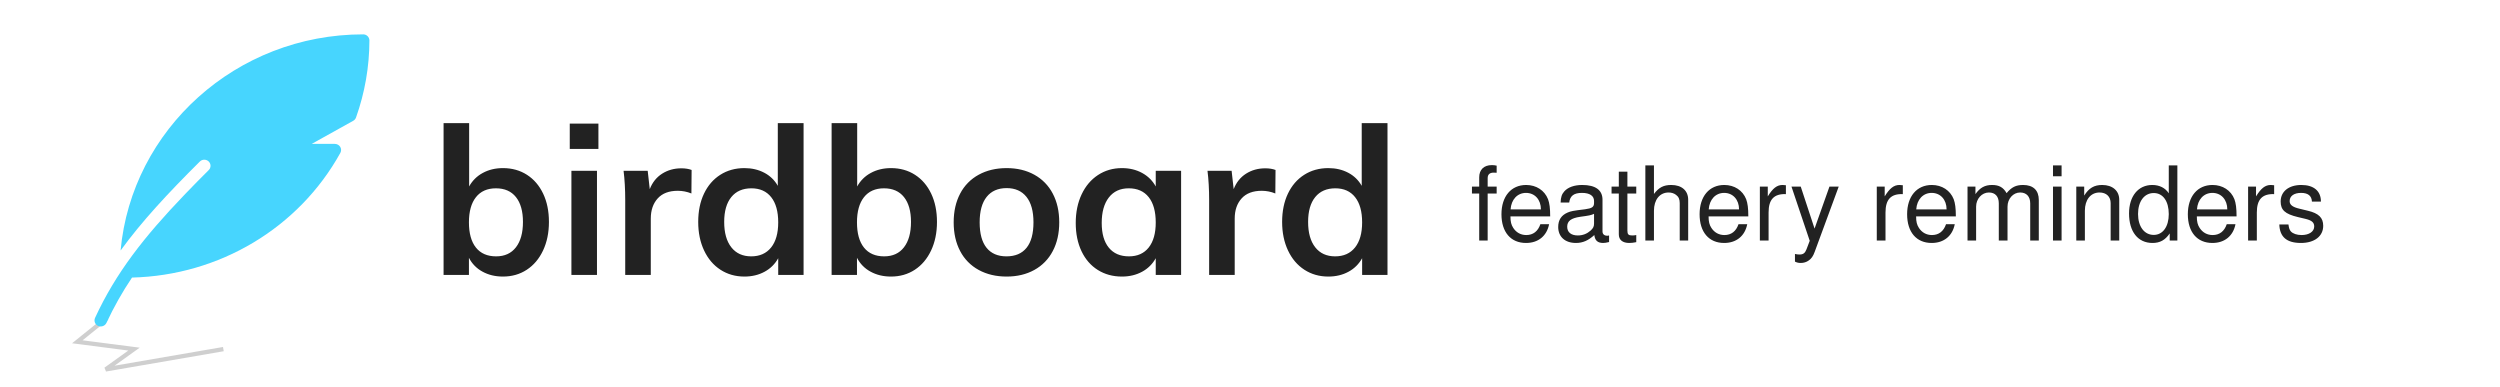
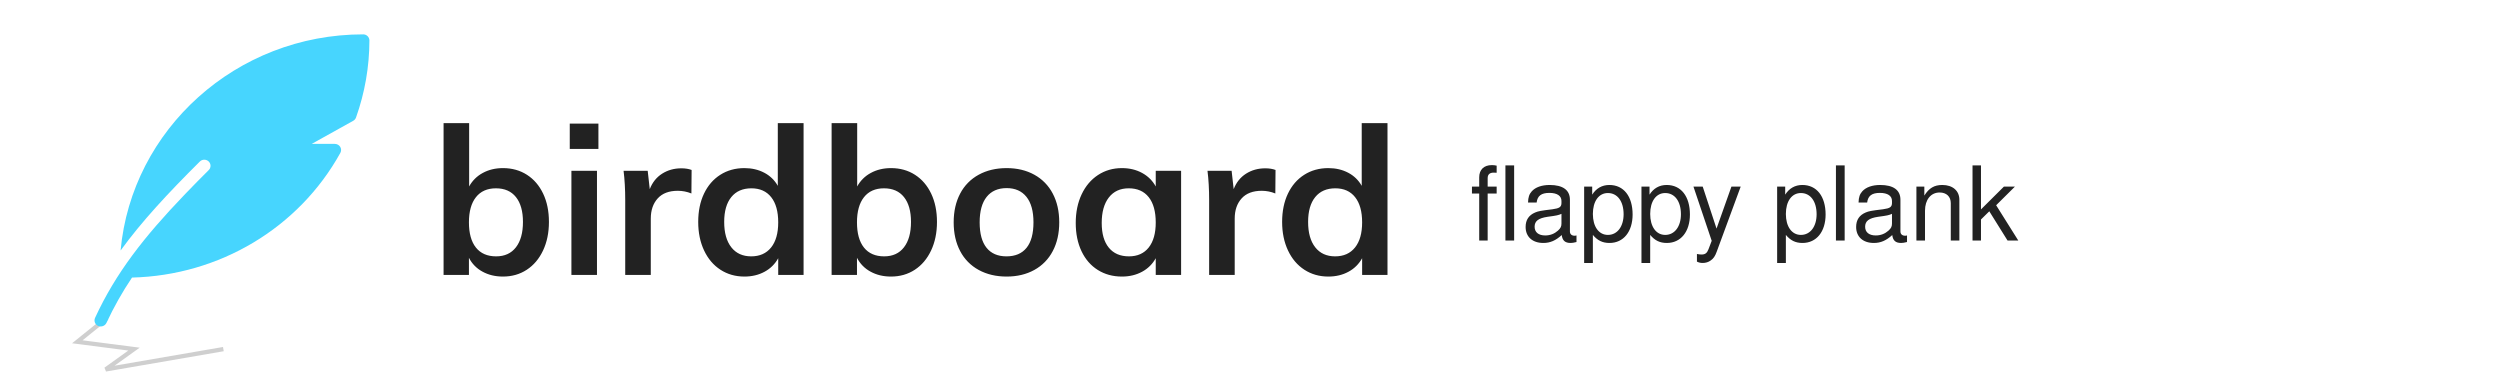
<svg xmlns="http://www.w3.org/2000/svg" width="291" height="45" viewBox="0 0 291 45">
  <g fill="none" fill-rule="evenodd">
    <g fill="#222">
      <path d="M58.544 19.568c1.056 0 1.988.26 2.796.78.808.52 1.436 1.252 1.884 2.196.448.944.672 2.04.672 3.288 0 1.248-.228 2.356-.684 3.324-.456.968-1.088 1.716-1.896 2.244-.808.528-1.732.792-2.772.792-.896 0-1.692-.192-2.388-.576a3.762 3.762 0 0 1-1.572-1.608V32h-2.952V14.336h2.976v7.368a3.893 3.893 0 0 1 1.584-1.572c.688-.376 1.472-.564 2.352-.564zm-.792 10.272c.992 0 1.76-.352 2.304-1.056.544-.704.816-1.688.816-2.952 0-1.248-.272-2.212-.816-2.892-.544-.68-1.32-1.02-2.328-1.02-1.008 0-1.784.344-2.328 1.032-.544.688-.816 1.664-.816 2.928 0 1.28.272 2.26.816 2.94.544.68 1.328 1.02 2.352 1.02zm8.76 2.16V19.88h2.976V32h-2.976zm-.192-17.616h3.336v2.952H66.32v-2.952zm12.984 5.208c.464 0 .864.064 1.2.192l-.024 2.736a4.171 4.171 0 0 0-1.584-.312c-1.024 0-1.804.296-2.34.888-.536.592-.804 1.376-.804 2.352V32h-2.976v-8.688c0-1.28-.064-2.424-.192-3.432h2.808l.24 2.136c.304-.784.784-1.384 1.44-1.8.656-.416 1.4-.624 2.232-.624zm14.232-5.256V32h-2.952v-1.944A3.893 3.893 0 0 1 89 31.628c-.688.376-1.472.564-2.352.564-1.04 0-1.968-.264-2.784-.792-.816-.528-1.452-1.276-1.908-2.244-.456-.968-.684-2.076-.684-3.324 0-1.248.224-2.344.672-3.288.448-.944 1.08-1.676 1.896-2.196.816-.52 1.752-.78 2.808-.78.864 0 1.636.18 2.316.54a3.8 3.8 0 0 1 1.572 1.524v-7.296h3zM87.44 29.84c.992 0 1.764-.344 2.316-1.032.552-.688.828-1.664.828-2.928s-.272-2.24-.816-2.928c-.544-.688-1.312-1.032-2.304-1.032-1.008 0-1.788.34-2.34 1.02-.552.68-.828 1.644-.828 2.892 0 1.264.276 2.248.828 2.952.552.704 1.324 1.056 2.316 1.056zm16.272-10.272c1.056 0 1.988.26 2.796.78.808.52 1.436 1.252 1.884 2.196.448.944.672 2.04.672 3.288 0 1.248-.228 2.356-.684 3.324-.456.968-1.088 1.716-1.896 2.244-.808.528-1.732.792-2.772.792-.896 0-1.692-.192-2.388-.576a3.762 3.762 0 0 1-1.572-1.608V32H96.8V14.336h2.976v7.368a3.893 3.893 0 0 1 1.584-1.572c.688-.376 1.472-.564 2.352-.564zm-.792 10.272c.992 0 1.76-.352 2.304-1.056.544-.704.816-1.688.816-2.952 0-1.248-.272-2.212-.816-2.892-.544-.68-1.32-1.02-2.328-1.02-1.008 0-1.784.344-2.328 1.032-.544.688-.816 1.664-.816 2.928 0 1.28.272 2.26.816 2.94.544.68 1.328 1.02 2.352 1.02zm14.256 2.352c-1.232 0-2.316-.256-3.252-.768a5.245 5.245 0 0 1-2.16-2.196c-.504-.952-.756-2.068-.756-3.348 0-1.28.252-2.396.756-3.348a5.245 5.245 0 0 1 2.16-2.196c.936-.512 2.02-.768 3.252-.768 1.216 0 2.288.256 3.216.768a5.264 5.264 0 0 1 2.148 2.196c.504.952.756 2.068.756 3.348 0 1.28-.252 2.396-.756 3.348a5.264 5.264 0 0 1-2.148 2.196c-.928.512-2 .768-3.216.768zm-.024-2.352c1.024 0 1.804-.332 2.34-.996.536-.664.804-1.652.804-2.964 0-1.296-.272-2.284-.816-2.964-.544-.68-1.312-1.02-2.304-1.02-1.008 0-1.784.34-2.328 1.02-.544.68-.816 1.668-.816 2.964 0 1.312.268 2.3.804 2.964.536.664 1.308.996 2.316.996zm20.328-9.96V32h-2.952v-1.944a3.893 3.893 0 0 1-1.584 1.572c-.688.376-1.472.564-2.352.564-1.056 0-1.992-.256-2.808-.768-.816-.512-1.448-1.24-1.896-2.184-.448-.944-.672-2.04-.672-3.288 0-1.248.228-2.356.684-3.324.456-.968 1.092-1.72 1.908-2.256.816-.536 1.744-.804 2.784-.804.88 0 1.664.188 2.352.564.688.376 1.216.9 1.584 1.572V19.88h2.952zm-6.072 9.96c.992 0 1.76-.344 2.304-1.032.544-.688.816-1.656.816-2.904 0-1.28-.272-2.264-.816-2.952-.544-.688-1.32-1.032-2.328-1.032-.992 0-1.764.356-2.316 1.068-.552.712-.828 1.7-.828 2.964 0 1.248.276 2.208.828 2.88.552.672 1.332 1.008 2.34 1.008zm15.864-10.248c.464 0 .864.064 1.2.192l-.024 2.736a4.171 4.171 0 0 0-1.584-.312c-1.024 0-1.804.296-2.34.888-.536.592-.804 1.376-.804 2.352V32h-2.976v-8.688c0-1.28-.064-2.424-.192-3.432h2.808l.24 2.136c.304-.784.784-1.384 1.44-1.8.656-.416 1.4-.624 2.232-.624zm14.232-5.256V32h-2.952v-1.944a3.893 3.893 0 0 1-1.584 1.572c-.688.376-1.472.564-2.352.564-1.04 0-1.968-.264-2.784-.792-.816-.528-1.452-1.276-1.908-2.244-.456-.968-.684-2.076-.684-3.324 0-1.248.224-2.344.672-3.288.448-.944 1.08-1.676 1.896-2.196.816-.52 1.752-.78 2.808-.78.864 0 1.636.18 2.316.54a3.8 3.8 0 0 1 1.572 1.524v-7.296h3zm-6.096 15.504c.992 0 1.764-.344 2.316-1.032.552-.688.828-1.664.828-2.928s-.272-2.24-.816-2.928c-.544-.688-1.312-1.032-2.304-1.032-1.008 0-1.788.34-2.34 1.02-.552.68-.828 1.644-.828 2.892 0 1.264.276 2.248.828 2.952.552.704 1.324 1.056 2.316 1.056z" />
      <text font-family="Helvetica" font-size="12" transform="translate(51 14)">
-         <tspan x="120.117" y="14"> feathery reminders</tspan>
+         <tspan x="120.117" y="14"> flappy plank</tspan>
      </text>
    </g>
    <path stroke="#222" stroke-opacity=".218" stroke-width=".5" d="M12.454 37L9 39.784l6.598.852L12.299 43 26 40.636" />
    <path fill="#47D5FE" d="M42.273 4C27.487 4 15.326 15.078 14.037 29.157c2.457-3.374 5.466-6.621 9.223-10.354a.738.738 0 0 1 1.029-.01c.286.273.29.722.01 1.001a169.806 169.806 0 0 0-2.688 2.732l-.175.184c-4.643 4.842-7.962 9.057-10.372 14.291a.702.702 0 0 0 .365.937.74.74 0 0 0 .963-.356 38.585 38.585 0 0 1 2.974-5.273c10.159-.253 19.406-5.757 24.252-14.515a.696.696 0 0 0-.016-.7.737.737 0 0 0-.625-.344h-2.694l4.83-2.689a.714.714 0 0 0 .328-.384A26.88 26.88 0 0 0 43 4.708.718.718 0 0 0 42.273 4z" />
  </g>
</svg>
